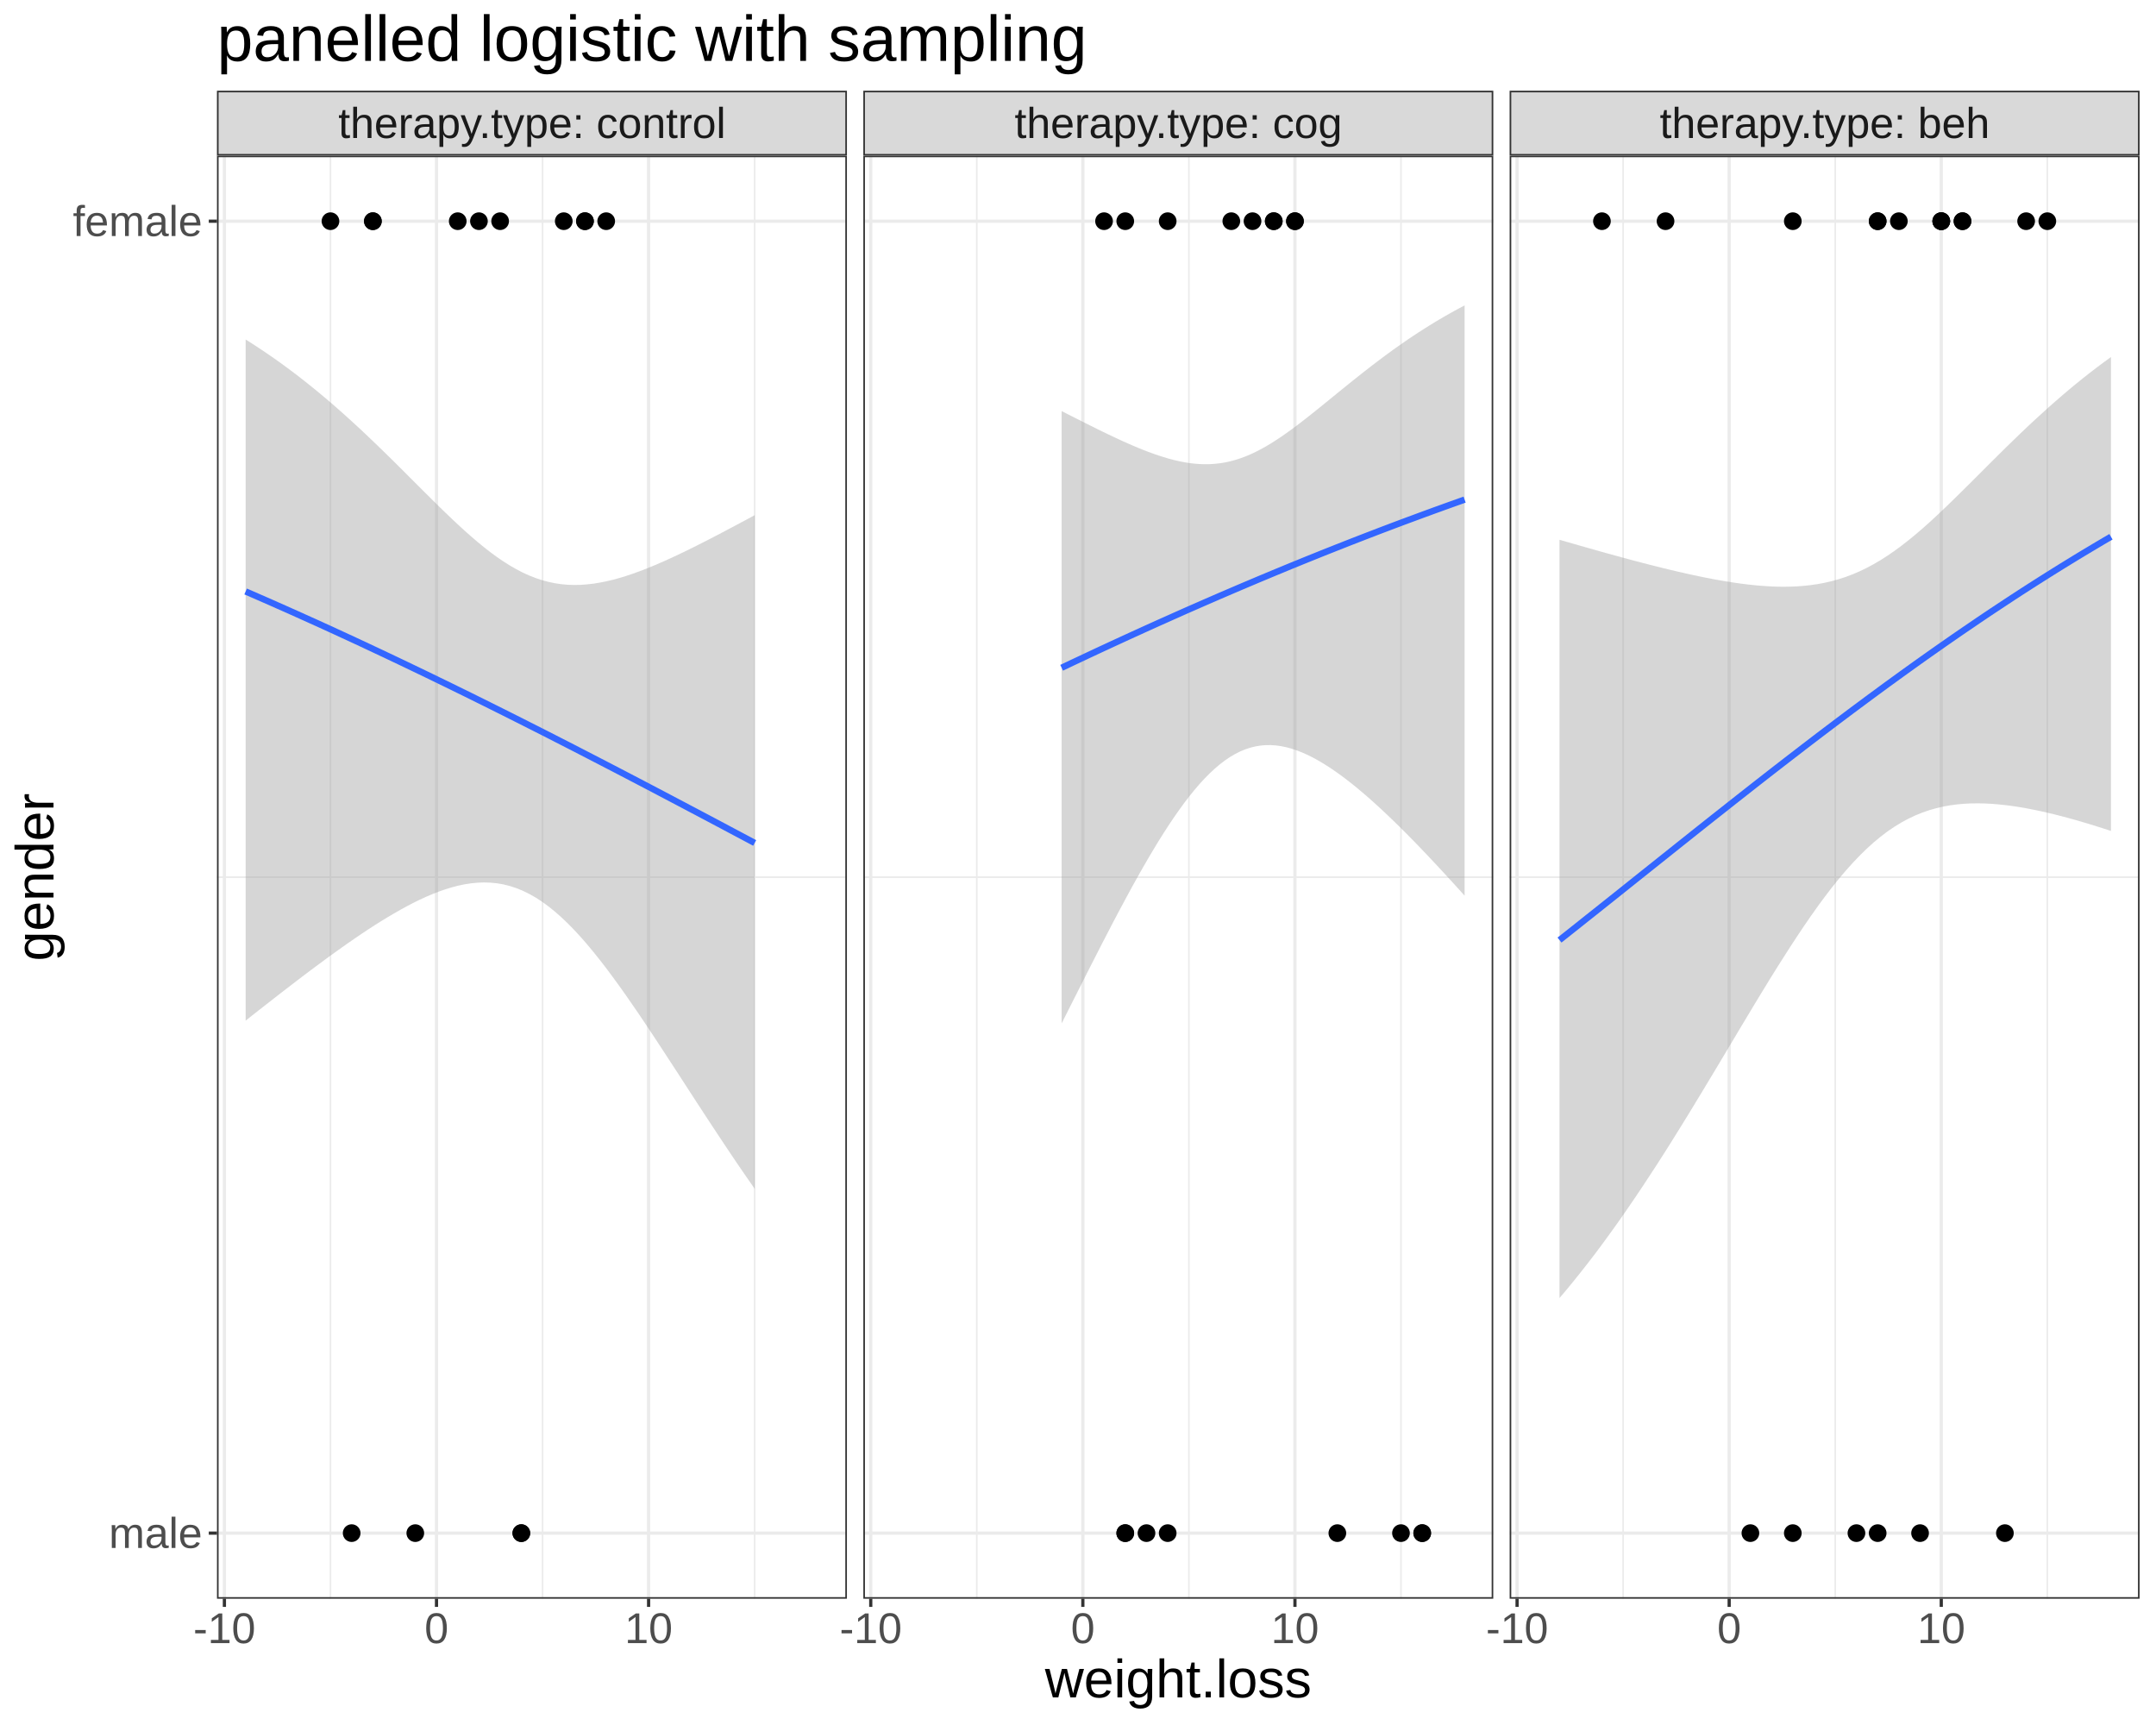
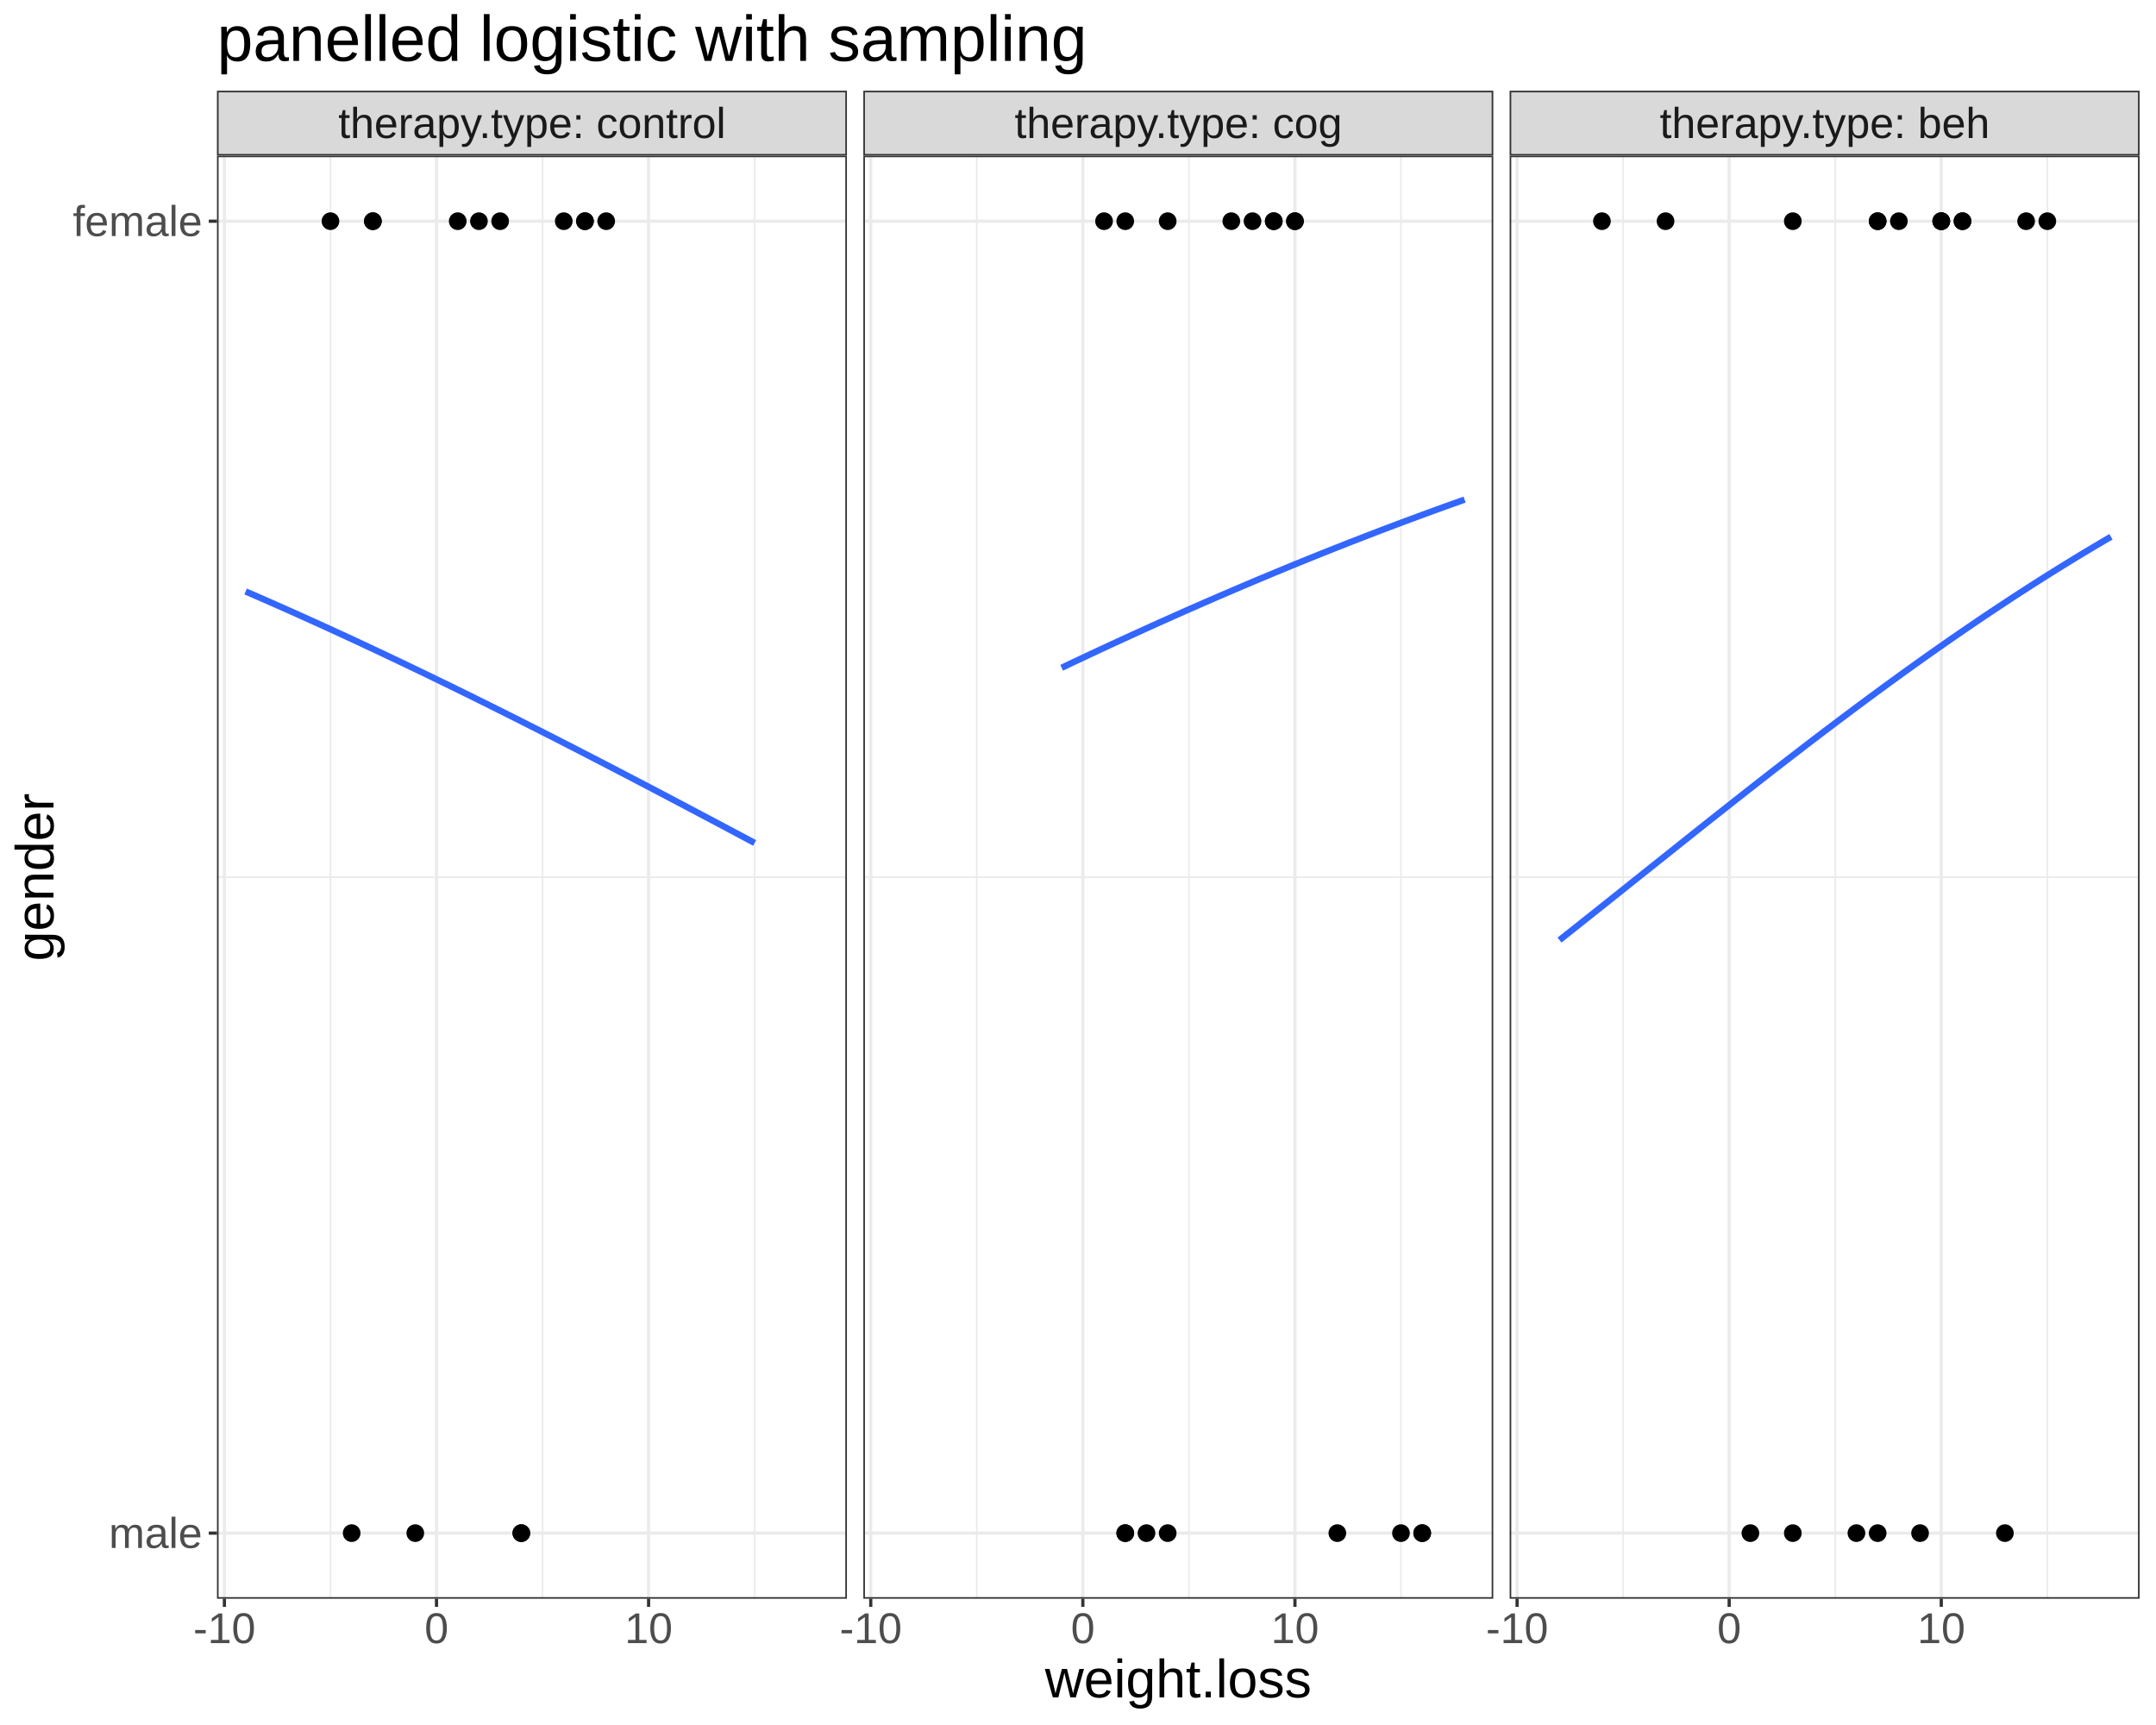
<svg xmlns="http://www.w3.org/2000/svg" viewBox="0 0 720.00 576.00">
  <defs>
    <style type="text/css">
    line, polyline, polygon, path, rect, circle {
      fill: none;
      stroke: #000000;
      stroke-linecap: round;
      stroke-linejoin: round;
      stroke-miterlimit: 10.00;
    }
  </style>
  </defs>
  <rect width="100%" height="100%" style="stroke: none; fill: #FFFFFF;" />
  <rect x="0.00" y="0.00" width="720.00" height="576.00" style="stroke-width: 1.07; stroke: #FFFFFF; fill: #FFFFFF;" />
  <defs>
    <clipPath id="cpNzIuNDZ8MjgyLjgzfDUzMy44M3w1MS45Ng==">
      <rect x="72.46" y="51.96" width="210.37" height="481.87" />
    </clipPath>
  </defs>
  <rect x="72.46" y="51.96" width="210.37" height="481.87" style="stroke-width: 1.07; stroke: none; fill: #FFFFFF;" clip-path="url(#cpNzIuNDZ8MjgyLjgzfDUzMy44M3w1MS45Ng==)" />
  <polyline points="72.46,292.90 282.83,292.90 " style="stroke-width: 0.53; stroke: #EBEBEB; stroke-linecap: butt;" clip-path="url(#cpNzIuNDZ8MjgyLjgzfDUzMy44M3w1MS45Ng==)" />
  <polyline points="110.36,533.83 110.36,51.96 " style="stroke-width: 0.53; stroke: #EBEBEB; stroke-linecap: butt;" clip-path="url(#cpNzIuNDZ8MjgyLjgzfDUzMy44M3w1MS45Ng==)" />
  <polyline points="181.19,533.83 181.19,51.96 " style="stroke-width: 0.53; stroke: #EBEBEB; stroke-linecap: butt;" clip-path="url(#cpNzIuNDZ8MjgyLjgzfDUzMy44M3w1MS45Ng==)" />
  <polyline points="252.02,533.83 252.02,51.96 " style="stroke-width: 0.53; stroke: #EBEBEB; stroke-linecap: butt;" clip-path="url(#cpNzIuNDZ8MjgyLjgzfDUzMy44M3w1MS45Ng==)" />
  <polyline points="72.46,511.93 282.83,511.93 " style="stroke-width: 1.07; stroke: #EBEBEB; stroke-linecap: butt;" clip-path="url(#cpNzIuNDZ8MjgyLjgzfDUzMy44M3w1MS45Ng==)" />
  <polyline points="72.46,73.86 282.83,73.86 " style="stroke-width: 1.07; stroke: #EBEBEB; stroke-linecap: butt;" clip-path="url(#cpNzIuNDZ8MjgyLjgzfDUzMy44M3w1MS45Ng==)" />
  <polyline points="74.94,533.83 74.94,51.96 " style="stroke-width: 1.07; stroke: #EBEBEB; stroke-linecap: butt;" clip-path="url(#cpNzIuNDZ8MjgyLjgzfDUzMy44M3w1MS45Ng==)" />
  <polyline points="145.77,533.83 145.77,51.96 " style="stroke-width: 1.07; stroke: #EBEBEB; stroke-linecap: butt;" clip-path="url(#cpNzIuNDZ8MjgyLjgzfDUzMy44M3w1MS45Ng==)" />
  <polyline points="216.60,533.83 216.60,51.96 " style="stroke-width: 1.07; stroke: #EBEBEB; stroke-linecap: butt;" clip-path="url(#cpNzIuNDZ8MjgyLjgzfDUzMy44M3w1MS45Ng==)" />
  <circle cx="159.94" cy="73.86" r="1.95pt" style="stroke-width: 0.71; fill: #000000;" clip-path="url(#cpNzIuNDZ8MjgyLjgzfDUzMy44M3w1MS45Ng==)" />
  <circle cx="174.10" cy="511.93" r="1.95pt" style="stroke-width: 0.71; fill: #000000;" clip-path="url(#cpNzIuNDZ8MjgyLjgzfDUzMy44M3w1MS45Ng==)" />
  <circle cx="174.10" cy="511.93" r="1.95pt" style="stroke-width: 0.71; fill: #000000;" clip-path="url(#cpNzIuNDZ8MjgyLjgzfDUzMy44M3w1MS45Ng==)" />
  <circle cx="110.36" cy="73.86" r="1.95pt" style="stroke-width: 0.71; fill: #000000;" clip-path="url(#cpNzIuNDZ8MjgyLjgzfDUzMy44M3w1MS45Ng==)" />
  <circle cx="188.27" cy="73.86" r="1.95pt" style="stroke-width: 0.71; fill: #000000;" clip-path="url(#cpNzIuNDZ8MjgyLjgzfDUzMy44M3w1MS45Ng==)" />
  <circle cx="202.44" cy="73.86" r="1.95pt" style="stroke-width: 0.71; fill: #000000;" clip-path="url(#cpNzIuNDZ8MjgyLjgzfDUzMy44M3w1MS45Ng==)" />
  <circle cx="138.69" cy="511.93" r="1.95pt" style="stroke-width: 0.71; fill: #000000;" clip-path="url(#cpNzIuNDZ8MjgyLjgzfDUzMy44M3w1MS45Ng==)" />
  <circle cx="124.52" cy="73.86" r="1.95pt" style="stroke-width: 0.71; fill: #000000;" clip-path="url(#cpNzIuNDZ8MjgyLjgzfDUzMy44M3w1MS45Ng==)" />
  <circle cx="195.35" cy="73.86" r="1.95pt" style="stroke-width: 0.71; fill: #000000;" clip-path="url(#cpNzIuNDZ8MjgyLjgzfDUzMy44M3w1MS45Ng==)" />
  <circle cx="152.86" cy="73.86" r="1.95pt" style="stroke-width: 0.71; fill: #000000;" clip-path="url(#cpNzIuNDZ8MjgyLjgzfDUzMy44M3w1MS45Ng==)" />
  <circle cx="117.44" cy="511.93" r="1.95pt" style="stroke-width: 0.71; fill: #000000;" clip-path="url(#cpNzIuNDZ8MjgyLjgzfDUzMy44M3w1MS45Ng==)" />
  <circle cx="167.02" cy="73.86" r="1.95pt" style="stroke-width: 0.71; fill: #000000;" clip-path="url(#cpNzIuNDZ8MjgyLjgzfDUzMy44M3w1MS45Ng==)" />
  <circle cx="124.52" cy="73.86" r="1.95pt" style="stroke-width: 0.71; fill: #000000;" clip-path="url(#cpNzIuNDZ8MjgyLjgzfDUzMy44M3w1MS45Ng==)" />
  <circle cx="195.35" cy="73.86" r="1.95pt" style="stroke-width: 0.71; fill: #000000;" clip-path="url(#cpNzIuNDZ8MjgyLjgzfDUzMy44M3w1MS45Ng==)" />
-   <polygon points="82.03,113.37 84.18,114.72 86.33,116.12 88.48,117.56 90.63,119.03 92.78,120.54 94.94,122.10 97.09,123.69 99.24,125.32 101.39,126.99 103.54,128.70 105.70,130.45 107.85,132.24 110.00,134.06 112.15,135.92 114.30,137.82 116.45,139.75 118.61,141.72 120.76,143.71 122.91,145.74 125.06,147.80 127.21,149.87 129.37,151.98 131.52,154.09 133.67,156.23 135.82,158.37 137.97,160.52 140.12,162.67 142.28,164.82 144.43,166.96 146.58,169.08 148.73,171.17 150.88,173.23 153.03,175.25 155.19,177.22 157.34,179.13 159.49,180.97 161.64,182.73 163.79,184.41 165.95,185.99 168.10,187.46 170.25,188.82 172.40,190.06 174.55,191.18 176.70,192.16 178.86,193.01 181.01,193.72 183.16,194.30 185.31,194.75 187.46,195.07 189.62,195.26 191.77,195.33 193.92,195.29 196.07,195.13 198.22,194.88 200.37,194.53 202.53,194.10 204.68,193.59 206.83,193.00 208.98,192.35 211.13,191.63 213.29,190.86 215.44,190.04 217.59,189.17 219.74,188.27 221.89,187.33 224.04,186.35 226.20,185.35 228.35,184.32 230.50,183.27 232.65,182.20 234.80,181.11 236.96,180.01 239.11,178.89 241.26,177.77 243.41,176.63 245.56,175.49 247.71,174.34 249.87,173.19 252.02,172.03 252.02,396.94 249.87,393.85 247.71,390.73 245.56,387.57 243.41,384.37 241.26,381.15 239.11,377.90 236.96,374.64 234.80,371.35 232.65,368.05 230.50,364.74 228.35,361.42 226.20,358.10 224.04,354.79 221.89,351.49 219.74,348.21 217.59,344.95 215.44,341.72 213.29,338.52 211.13,335.38 208.98,332.28 206.83,329.25 204.68,326.29 202.53,323.41 200.37,320.61 198.22,317.92 196.07,315.34 193.92,312.87 191.77,310.54 189.62,308.34 187.46,306.29 185.31,304.39 183.16,302.66 181.01,301.09 178.86,299.69 176.70,298.47 174.55,297.42 172.40,296.55 170.25,295.85 168.10,295.31 165.95,294.94 163.79,294.73 161.64,294.66 159.49,294.74 157.34,294.95 155.19,295.28 153.03,295.73 150.88,296.29 148.73,296.95 146.58,297.70 144.43,298.54 142.28,299.46 140.12,300.45 137.97,301.51 135.82,302.63 133.67,303.81 131.52,305.04 129.37,306.31 127.21,307.63 125.06,308.99 122.91,310.38 120.76,311.81 118.61,313.27 116.45,314.76 114.30,316.27 112.15,317.81 110.00,319.36 107.85,320.94 105.70,322.53 103.54,324.14 101.39,325.76 99.24,327.40 97.09,329.05 94.94,330.70 92.78,332.37 90.63,334.05 88.48,335.73 86.33,337.41 84.18,339.10 82.03,340.80 " style="stroke-width: 2.13; stroke: none; fill: #999999; fill-opacity: 0.40;" clip-path="url(#cpNzIuNDZ8MjgyLjgzfDUzMy44M3w1MS45Ng==)" />
  <polyline points="82.03,197.50 84.18,198.43 86.33,199.37 88.48,200.31 90.63,201.25 92.78,202.21 94.94,203.16 97.09,204.12 99.24,205.08 101.39,206.05 103.54,207.02 105.70,207.99 107.85,208.97 110.00,209.95 112.15,210.94 114.30,211.93 116.45,212.92 118.61,213.92 120.76,214.92 122.91,215.93 125.06,216.94 127.21,217.95 129.37,218.97 131.52,219.99 133.67,221.01 135.82,222.04 137.97,223.07 140.12,224.10 142.28,225.14 144.43,226.18 146.58,227.23 148.73,228.27 150.88,229.32 153.03,230.38 155.19,231.43 157.34,232.49 159.49,233.56 161.64,234.62 163.79,235.69 165.95,236.77 168.10,237.84 170.25,238.92 172.40,240.00 174.55,241.08 176.70,242.17 178.86,243.26 181.01,244.35 183.16,245.44 185.31,246.54 187.46,247.64 189.62,248.74 191.77,249.84 193.92,250.95 196.07,252.06 198.22,253.17 200.37,254.28 202.53,255.40 204.68,256.51 206.83,257.63 208.98,258.75 211.13,259.87 213.29,261.00 215.44,262.12 217.59,263.25 219.74,264.38 221.89,265.51 224.04,266.64 226.20,267.78 228.35,268.91 230.50,270.05 232.65,271.18 234.80,272.32 236.96,273.46 239.11,274.60 241.26,275.74 243.41,276.89 245.56,278.03 247.71,279.17 249.87,280.32 252.02,281.47 " style="stroke-width: 2.13; stroke: #3366FF; stroke-linecap: butt;" clip-path="url(#cpNzIuNDZ8MjgyLjgzfDUzMy44M3w1MS45Ng==)" />
  <rect x="72.46" y="51.96" width="210.37" height="481.87" style="stroke-width: 1.07; stroke: #333333;" clip-path="url(#cpNzIuNDZ8MjgyLjgzfDUzMy44M3w1MS45Ng==)" />
  <defs>
    <clipPath id="cpMC4wMHw3MjAuMDB8NTc2LjAwfDAuMDA=">
      <rect x="0.00" y="0.00" width="720.00" height="576.00" />
    </clipPath>
  </defs>
  <defs>
    <clipPath id="cpMjg4LjMxfDQ5OC42N3w1MzMuODN8NTEuOTY=">
      <rect x="288.31" y="51.96" width="210.37" height="481.87" />
    </clipPath>
  </defs>
  <rect x="288.31" y="51.96" width="210.37" height="481.87" style="stroke-width: 1.07; stroke: none; fill: #FFFFFF;" clip-path="url(#cpMjg4LjMxfDQ5OC42N3w1MzMuODN8NTEuOTY=)" />
  <polyline points="288.31,292.90 498.67,292.90 " style="stroke-width: 0.53; stroke: #EBEBEB; stroke-linecap: butt;" clip-path="url(#cpMjg4LjMxfDQ5OC42N3w1MzMuODN8NTEuOTY=)" />
  <polyline points="326.20,533.83 326.20,51.96 " style="stroke-width: 0.53; stroke: #EBEBEB; stroke-linecap: butt;" clip-path="url(#cpMjg4LjMxfDQ5OC42N3w1MzMuODN8NTEuOTY=)" />
  <polyline points="397.03,533.83 397.03,51.96 " style="stroke-width: 0.53; stroke: #EBEBEB; stroke-linecap: butt;" clip-path="url(#cpMjg4LjMxfDQ5OC42N3w1MzMuODN8NTEuOTY=)" />
  <polyline points="467.86,533.83 467.86,51.96 " style="stroke-width: 0.53; stroke: #EBEBEB; stroke-linecap: butt;" clip-path="url(#cpMjg4LjMxfDQ5OC42N3w1MzMuODN8NTEuOTY=)" />
  <polyline points="288.31,511.93 498.67,511.93 " style="stroke-width: 1.07; stroke: #EBEBEB; stroke-linecap: butt;" clip-path="url(#cpMjg4LjMxfDQ5OC42N3w1MzMuODN8NTEuOTY=)" />
  <polyline points="288.31,73.86 498.67,73.86 " style="stroke-width: 1.07; stroke: #EBEBEB; stroke-linecap: butt;" clip-path="url(#cpMjg4LjMxfDQ5OC42N3w1MzMuODN8NTEuOTY=)" />
  <polyline points="290.79,533.83 290.79,51.96 " style="stroke-width: 1.07; stroke: #EBEBEB; stroke-linecap: butt;" clip-path="url(#cpMjg4LjMxfDQ5OC42N3w1MzMuODN8NTEuOTY=)" />
  <polyline points="361.62,533.83 361.62,51.96 " style="stroke-width: 1.07; stroke: #EBEBEB; stroke-linecap: butt;" clip-path="url(#cpMjg4LjMxfDQ5OC42N3w1MzMuODN8NTEuOTY=)" />
  <polyline points="432.45,533.83 432.45,51.96 " style="stroke-width: 1.07; stroke: #EBEBEB; stroke-linecap: butt;" clip-path="url(#cpMjg4LjMxfDQ5OC42N3w1MzMuODN8NTEuOTY=)" />
  <circle cx="389.95" cy="73.86" r="1.95pt" style="stroke-width: 0.71; fill: #000000;" clip-path="url(#cpMjg4LjMxfDQ5OC42N3w1MzMuODN8NTEuOTY=)" />
  <circle cx="425.37" cy="73.86" r="1.95pt" style="stroke-width: 0.71; fill: #000000;" clip-path="url(#cpMjg4LjMxfDQ5OC42N3w1MzMuODN8NTEuOTY=)" />
  <circle cx="432.45" cy="73.86" r="1.95pt" style="stroke-width: 0.71; fill: #000000;" clip-path="url(#cpMjg4LjMxfDQ5OC42N3w1MzMuODN8NTEuOTY=)" />
  <circle cx="411.20" cy="73.86" r="1.95pt" style="stroke-width: 0.71; fill: #000000;" clip-path="url(#cpMjg4LjMxfDQ5OC42N3w1MzMuODN8NTEuOTY=)" />
  <circle cx="418.28" cy="73.86" r="1.95pt" style="stroke-width: 0.71; fill: #000000;" clip-path="url(#cpMjg4LjMxfDQ5OC42N3w1MzMuODN8NTEuOTY=)" />
  <circle cx="425.37" cy="73.86" r="1.95pt" style="stroke-width: 0.71; fill: #000000;" clip-path="url(#cpMjg4LjMxfDQ5OC42N3w1MzMuODN8NTEuOTY=)" />
  <circle cx="432.45" cy="73.86" r="1.95pt" style="stroke-width: 0.71; fill: #000000;" clip-path="url(#cpMjg4LjMxfDQ5OC42N3w1MzMuODN8NTEuOTY=)" />
  <circle cx="474.95" cy="511.93" r="1.95pt" style="stroke-width: 0.71; fill: #000000;" clip-path="url(#cpMjg4LjMxfDQ5OC42N3w1MzMuODN8NTEuOTY=)" />
  <circle cx="389.95" cy="511.93" r="1.95pt" style="stroke-width: 0.71; fill: #000000;" clip-path="url(#cpMjg4LjMxfDQ5OC42N3w1MzMuODN8NTEuOTY=)" />
  <circle cx="375.78" cy="511.93" r="1.95pt" style="stroke-width: 0.71; fill: #000000;" clip-path="url(#cpMjg4LjMxfDQ5OC42N3w1MzMuODN8NTEuOTY=)" />
  <circle cx="467.86" cy="511.93" r="1.95pt" style="stroke-width: 0.71; fill: #000000;" clip-path="url(#cpMjg4LjMxfDQ5OC42N3w1MzMuODN8NTEuOTY=)" />
  <circle cx="474.95" cy="511.93" r="1.95pt" style="stroke-width: 0.71; fill: #000000;" clip-path="url(#cpMjg4LjMxfDQ5OC42N3w1MzMuODN8NTEuOTY=)" />
  <circle cx="375.78" cy="511.93" r="1.95pt" style="stroke-width: 0.71; fill: #000000;" clip-path="url(#cpMjg4LjMxfDQ5OC42N3w1MzMuODN8NTEuOTY=)" />
  <circle cx="382.87" cy="511.93" r="1.95pt" style="stroke-width: 0.71; fill: #000000;" clip-path="url(#cpMjg4LjMxfDQ5OC42N3w1MzMuODN8NTEuOTY=)" />
  <circle cx="375.78" cy="73.86" r="1.95pt" style="stroke-width: 0.71; fill: #000000;" clip-path="url(#cpMjg4LjMxfDQ5OC42N3w1MzMuODN8NTEuOTY=)" />
  <circle cx="368.70" cy="73.86" r="1.95pt" style="stroke-width: 0.71; fill: #000000;" clip-path="url(#cpMjg4LjMxfDQ5OC42N3w1MzMuODN8NTEuOTY=)" />
  <circle cx="446.61" cy="511.93" r="1.95pt" style="stroke-width: 0.71; fill: #000000;" clip-path="url(#cpMjg4LjMxfDQ5OC42N3w1MzMuODN8NTEuOTY=)" />
-   <polygon points="354.54,137.27 356.24,138.13 357.94,139.00 359.65,139.86 361.35,140.72 363.05,141.57 364.76,142.42 366.46,143.27 368.16,144.10 369.87,144.93 371.57,145.74 373.27,146.53 374.98,147.32 376.68,148.08 378.38,148.82 380.09,149.54 381.79,150.23 383.49,150.89 385.20,151.51 386.90,152.10 388.61,152.64 390.31,153.15 392.01,153.60 393.72,153.99 395.42,154.33 397.12,154.61 398.83,154.81 400.53,154.95 402.23,155.01 403.94,154.99 405.64,154.88 407.34,154.70 409.05,154.42 410.75,154.06 412.45,153.60 414.16,153.06 415.86,152.43 417.57,151.72 419.27,150.92 420.97,150.05 422.68,149.10 424.38,148.09 426.08,147.01 427.79,145.88 429.49,144.70 431.19,143.47 432.90,142.21 434.60,140.91 436.30,139.59 438.01,138.24 439.71,136.88 441.41,135.50 443.12,134.12 444.82,132.73 446.52,131.34 448.23,129.96 449.93,128.58 451.64,127.21 453.34,125.85 455.04,124.50 456.75,123.17 458.45,121.85 460.15,120.56 461.86,119.28 463.56,118.02 465.26,116.78 466.97,115.57 468.67,114.38 470.37,113.21 472.08,112.07 473.78,110.95 475.48,109.86 477.19,108.79 478.89,107.74 480.60,106.72 482.30,105.72 484.00,104.75 485.71,103.80 487.41,102.88 489.11,101.98 489.11,299.08 487.41,297.19 485.71,295.32 484.00,293.45 482.30,291.60 480.60,289.76 478.89,287.93 477.19,286.12 475.48,284.33 473.78,282.55 472.08,280.80 470.37,279.06 468.67,277.35 466.97,275.66 465.26,274.00 463.56,272.37 461.86,270.76 460.15,269.18 458.45,267.64 456.75,266.13 455.04,264.66 453.34,263.24 451.64,261.85 449.93,260.51 448.23,259.22 446.52,257.99 444.82,256.81 443.12,255.69 441.41,254.63 439.71,253.65 438.01,252.74 436.30,251.91 434.60,251.16 432.90,250.51 431.19,249.95 429.49,249.49 427.79,249.14 426.08,248.91 424.38,248.80 422.68,248.81 420.97,248.95 419.27,249.23 417.57,249.65 415.86,250.21 414.16,250.92 412.45,251.78 410.75,252.78 409.05,253.94 407.34,255.24 405.64,256.69 403.94,258.28 402.23,260.00 400.53,261.86 398.83,263.85 397.12,265.96 395.42,268.19 393.72,270.53 392.01,272.98 390.31,275.52 388.61,278.15 386.90,280.87 385.20,283.67 383.49,286.55 381.79,289.49 380.09,292.49 378.38,295.55 376.68,298.67 374.98,301.83 373.27,305.03 371.57,308.26 369.87,311.53 368.16,314.83 366.46,318.15 364.76,321.49 363.05,324.84 361.35,328.21 359.65,331.58 357.94,334.96 356.24,338.34 354.54,341.72 " style="stroke-width: 2.13; stroke: none; fill: #999999; fill-opacity: 0.40;" clip-path="url(#cpMjg4LjMxfDQ5OC42N3w1MzMuODN8NTEuOTY=)" />
  <polyline points="354.54,222.98 356.24,222.17 357.94,221.36 359.65,220.56 361.35,219.76 363.05,218.96 364.76,218.16 366.46,217.36 368.16,216.57 369.87,215.78 371.57,214.99 373.27,214.21 374.98,213.42 376.68,212.64 378.38,211.86 380.09,211.09 381.79,210.31 383.49,209.54 385.20,208.77 386.90,208.00 388.61,207.24 390.31,206.48 392.01,205.72 393.72,204.96 395.42,204.20 397.12,203.45 398.83,202.70 400.53,201.96 402.23,201.21 403.94,200.47 405.64,199.73 407.34,198.99 409.05,198.26 410.75,197.53 412.45,196.80 414.16,196.07 415.86,195.35 417.57,194.63 419.27,193.91 420.97,193.19 422.68,192.48 424.38,191.77 426.08,191.06 427.79,190.36 429.49,189.65 431.19,188.95 432.90,188.26 434.60,187.56 436.30,186.87 438.01,186.18 439.71,185.50 441.41,184.81 443.12,184.13 444.82,183.46 446.52,182.78 448.23,182.11 449.93,181.44 451.64,180.77 453.34,180.11 455.04,179.45 456.75,178.79 458.45,178.14 460.15,177.48 461.86,176.83 463.56,176.19 465.26,175.54 466.97,174.90 468.67,174.26 470.37,173.63 472.08,173.00 473.78,172.37 475.48,171.74 477.19,171.12 478.89,170.49 480.60,169.88 482.30,169.26 484.00,168.65 485.71,168.04 487.41,167.43 489.11,166.83 " style="stroke-width: 2.13; stroke: #3366FF; stroke-linecap: butt;" clip-path="url(#cpMjg4LjMxfDQ5OC42N3w1MzMuODN8NTEuOTY=)" />
  <rect x="288.31" y="51.96" width="210.37" height="481.87" style="stroke-width: 1.07; stroke: #333333;" clip-path="url(#cpMjg4LjMxfDQ5OC42N3w1MzMuODN8NTEuOTY=)" />
  <defs>
    <clipPath id="cpMC4wMHw3MjAuMDB8NTc2LjAwfDAuMDA=">
      <rect x="0.00" y="0.00" width="720.00" height="576.00" />
    </clipPath>
  </defs>
  <defs>
    <clipPath id="cpNTA0LjE1fDcxNC41Mnw1MzMuODN8NTEuOTY=">
      <rect x="504.15" y="51.96" width="210.37" height="481.87" />
    </clipPath>
  </defs>
  <rect x="504.15" y="51.96" width="210.37" height="481.87" style="stroke-width: 1.07; stroke: none; fill: #FFFFFF;" clip-path="url(#cpNTA0LjE1fDcxNC41Mnw1MzMuODN8NTEuOTY=)" />
  <polyline points="504.15,292.90 714.52,292.90 " style="stroke-width: 0.53; stroke: #EBEBEB; stroke-linecap: butt;" clip-path="url(#cpNTA0LjE1fDcxNC41Mnw1MzMuODN8NTEuOTY=)" />
  <polyline points="542.05,533.83 542.05,51.96 " style="stroke-width: 0.53; stroke: #EBEBEB; stroke-linecap: butt;" clip-path="url(#cpNTA0LjE1fDcxNC41Mnw1MzMuODN8NTEuOTY=)" />
  <polyline points="612.88,533.83 612.88,51.96 " style="stroke-width: 0.53; stroke: #EBEBEB; stroke-linecap: butt;" clip-path="url(#cpNTA0LjE1fDcxNC41Mnw1MzMuODN8NTEuOTY=)" />
  <polyline points="683.71,533.83 683.71,51.96 " style="stroke-width: 0.53; stroke: #EBEBEB; stroke-linecap: butt;" clip-path="url(#cpNTA0LjE1fDcxNC41Mnw1MzMuODN8NTEuOTY=)" />
  <polyline points="504.15,511.93 714.52,511.93 " style="stroke-width: 1.07; stroke: #EBEBEB; stroke-linecap: butt;" clip-path="url(#cpNTA0LjE1fDcxNC41Mnw1MzMuODN8NTEuOTY=)" />
  <polyline points="504.15,73.86 714.52,73.86 " style="stroke-width: 1.07; stroke: #EBEBEB; stroke-linecap: butt;" clip-path="url(#cpNTA0LjE1fDcxNC41Mnw1MzMuODN8NTEuOTY=)" />
  <polyline points="506.63,533.83 506.63,51.96 " style="stroke-width: 1.07; stroke: #EBEBEB; stroke-linecap: butt;" clip-path="url(#cpNTA0LjE1fDcxNC41Mnw1MzMuODN8NTEuOTY=)" />
  <polyline points="577.46,533.83 577.46,51.96 " style="stroke-width: 1.07; stroke: #EBEBEB; stroke-linecap: butt;" clip-path="url(#cpNTA0LjE1fDcxNC41Mnw1MzMuODN8NTEuOTY=)" />
  <polyline points="648.29,533.83 648.29,51.96 " style="stroke-width: 1.07; stroke: #EBEBEB; stroke-linecap: butt;" clip-path="url(#cpNTA0LjE1fDcxNC41Mnw1MzMuODN8NTEuOTY=)" />
  <circle cx="627.05" cy="73.86" r="1.95pt" style="stroke-width: 0.71; fill: #000000;" clip-path="url(#cpNTA0LjE1fDcxNC41Mnw1MzMuODN8NTEuOTY=)" />
  <circle cx="584.55" cy="511.93" r="1.95pt" style="stroke-width: 0.71; fill: #000000;" clip-path="url(#cpNTA0LjE1fDcxNC41Mnw1MzMuODN8NTEuOTY=)" />
  <circle cx="669.54" cy="511.93" r="1.95pt" style="stroke-width: 0.71; fill: #000000;" clip-path="url(#cpNTA0LjE1fDcxNC41Mnw1MzMuODN8NTEuOTY=)" />
  <circle cx="556.21" cy="73.86" r="1.95pt" style="stroke-width: 0.71; fill: #000000;" clip-path="url(#cpNTA0LjE1fDcxNC41Mnw1MzMuODN8NTEuOTY=)" />
  <circle cx="534.97" cy="73.86" r="1.95pt" style="stroke-width: 0.71; fill: #000000;" clip-path="url(#cpNTA0LjE1fDcxNC41Mnw1MzMuODN8NTEuOTY=)" />
  <circle cx="655.38" cy="73.86" r="1.95pt" style="stroke-width: 0.71; fill: #000000;" clip-path="url(#cpNTA0LjE1fDcxNC41Mnw1MzMuODN8NTEuOTY=)" />
  <circle cx="598.71" cy="73.86" r="1.95pt" style="stroke-width: 0.71; fill: #000000;" clip-path="url(#cpNTA0LjE1fDcxNC41Mnw1MzMuODN8NTEuOTY=)" />
  <circle cx="627.05" cy="511.93" r="1.95pt" style="stroke-width: 0.71; fill: #000000;" clip-path="url(#cpNTA0LjE1fDcxNC41Mnw1MzMuODN8NTEuOTY=)" />
  <circle cx="676.63" cy="73.86" r="1.95pt" style="stroke-width: 0.71; fill: #000000;" clip-path="url(#cpNTA0LjE1fDcxNC41Mnw1MzMuODN8NTEuOTY=)" />
  <circle cx="648.29" cy="73.86" r="1.95pt" style="stroke-width: 0.71; fill: #000000;" clip-path="url(#cpNTA0LjE1fDcxNC41Mnw1MzMuODN8NTEuOTY=)" />
  <circle cx="634.13" cy="73.86" r="1.95pt" style="stroke-width: 0.71; fill: #000000;" clip-path="url(#cpNTA0LjE1fDcxNC41Mnw1MzMuODN8NTEuOTY=)" />
  <circle cx="683.71" cy="73.86" r="1.95pt" style="stroke-width: 0.71; fill: #000000;" clip-path="url(#cpNTA0LjE1fDcxNC41Mnw1MzMuODN8NTEuOTY=)" />
  <circle cx="598.71" cy="511.93" r="1.95pt" style="stroke-width: 0.71; fill: #000000;" clip-path="url(#cpNTA0LjE1fDcxNC41Mnw1MzMuODN8NTEuOTY=)" />
  <circle cx="627.05" cy="73.86" r="1.95pt" style="stroke-width: 0.71; fill: #000000;" clip-path="url(#cpNTA0LjE1fDcxNC41Mnw1MzMuODN8NTEuOTY=)" />
  <circle cx="619.96" cy="511.93" r="1.95pt" style="stroke-width: 0.71; fill: #000000;" clip-path="url(#cpNTA0LjE1fDcxNC41Mnw1MzMuODN8NTEuOTY=)" />
  <circle cx="648.29" cy="73.86" r="1.95pt" style="stroke-width: 0.71; fill: #000000;" clip-path="url(#cpNTA0LjE1fDcxNC41Mnw1MzMuODN8NTEuOTY=)" />
  <circle cx="641.21" cy="511.93" r="1.95pt" style="stroke-width: 0.71; fill: #000000;" clip-path="url(#cpNTA0LjE1fDcxNC41Mnw1MzMuODN8NTEuOTY=)" />
  <circle cx="648.29" cy="73.86" r="1.95pt" style="stroke-width: 0.71; fill: #000000;" clip-path="url(#cpNTA0LjE1fDcxNC41Mnw1MzMuODN8NTEuOTY=)" />
  <circle cx="655.38" cy="73.86" r="1.95pt" style="stroke-width: 0.71; fill: #000000;" clip-path="url(#cpNTA0LjE1fDcxNC41Mnw1MzMuODN8NTEuOTY=)" />
-   <polygon points="520.80,180.24 523.13,180.91 525.46,181.58 527.79,182.25 530.12,182.91 532.46,183.57 534.79,184.23 537.12,184.88 539.45,185.52 541.78,186.16 544.11,186.79 546.44,187.41 548.77,188.02 551.10,188.62 553.44,189.21 555.77,189.79 558.10,190.35 560.43,190.90 562.76,191.43 565.09,191.95 567.42,192.44 569.75,192.92 572.08,193.37 574.42,193.79 576.75,194.18 579.08,194.55 581.41,194.88 583.74,195.17 586.07,195.42 588.40,195.62 590.73,195.78 593.06,195.88 595.40,195.92 597.73,195.89 600.06,195.80 602.39,195.62 604.72,195.37 607.05,195.03 609.38,194.59 611.71,194.05 614.04,193.40 616.38,192.64 618.71,191.76 621.04,190.76 623.37,189.64 625.70,188.39 628.03,187.02 630.36,185.53 632.69,183.93 635.02,182.21 637.36,180.39 639.69,178.48 642.02,176.48 644.35,174.40 646.68,172.26 649.01,170.06 651.34,167.82 653.67,165.54 656.00,163.24 658.34,160.92 660.67,158.59 663.00,156.26 665.33,153.93 667.66,151.62 669.99,149.32 672.32,147.05 674.65,144.80 676.98,142.58 679.32,140.40 681.65,138.26 683.98,136.15 686.31,134.09 688.64,132.07 690.97,130.09 693.30,128.16 695.63,126.28 697.97,124.44 700.30,122.65 702.63,120.91 704.96,119.22 704.96,277.46 702.63,276.70 700.30,275.96 697.97,275.24 695.63,274.54 693.30,273.86 690.97,273.21 688.64,272.59 686.31,271.99 683.98,271.43 681.65,270.90 679.32,270.41 676.98,269.95 674.65,269.54 672.32,269.18 669.99,268.87 667.66,268.62 665.33,268.42 663.00,268.30 660.67,268.24 658.34,268.27 656.00,268.38 653.67,268.59 651.34,268.89 649.01,269.31 646.68,269.85 644.35,270.51 642.02,271.31 639.69,272.25 637.36,273.35 635.02,274.61 632.69,276.03 630.36,277.61 628.03,279.38 625.70,281.31 623.37,283.42 621.04,285.70 618.71,288.15 616.38,290.75 614.04,293.51 611.71,296.42 609.38,299.46 607.05,302.63 604.72,305.91 602.39,309.30 600.06,312.79 597.73,316.35 595.40,320.00 593.06,323.70 590.73,327.46 588.40,331.27 586.07,335.11 583.74,338.98 581.41,342.86 579.08,346.77 576.75,350.67 574.42,354.57 572.08,358.47 569.75,362.35 567.42,366.21 565.09,370.05 562.76,373.85 560.43,377.62 558.10,381.36 555.77,385.05 553.44,388.69 551.10,392.28 548.77,395.82 546.44,399.31 544.11,402.73 541.78,406.10 539.45,409.40 537.12,412.64 534.79,415.82 532.46,418.93 530.12,421.97 527.79,424.94 525.46,427.84 523.13,430.68 520.80,433.44 " style="stroke-width: 2.13; stroke: none; fill: #999999; fill-opacity: 0.40;" clip-path="url(#cpNTA0LjE1fDcxNC41Mnw1MzMuODN8NTEuOTY=)" />
  <polyline points="520.80,313.90 523.13,312.06 525.46,310.21 527.79,308.36 530.12,306.50 532.46,304.65 534.79,302.79 537.12,300.94 539.45,299.08 541.78,297.22 544.11,295.36 546.44,293.50 548.77,291.64 551.10,289.78 553.44,287.92 555.77,286.06 558.10,284.20 560.43,282.34 562.76,280.49 565.09,278.63 567.42,276.78 569.75,274.93 572.08,273.08 574.42,271.24 576.75,269.40 579.08,267.56 581.41,265.73 583.74,263.90 586.07,262.07 588.40,260.25 590.73,258.43 593.06,256.62 595.40,254.81 597.73,253.01 600.06,251.22 602.39,249.42 604.72,247.64 607.05,245.86 609.38,244.09 611.71,242.33 614.04,240.57 616.38,238.82 618.71,237.07 621.04,235.34 623.37,233.61 625.70,231.89 628.03,230.18 630.36,228.47 632.69,226.78 635.02,225.09 637.36,223.41 639.69,221.74 642.02,220.08 644.35,218.43 646.68,216.79 649.01,215.16 651.34,213.54 653.67,211.93 656.00,210.33 658.34,208.74 660.67,207.15 663.00,205.58 665.33,204.02 667.66,202.48 669.99,200.94 672.32,199.41 674.65,197.89 676.98,196.39 679.32,194.89 681.65,193.41 683.98,191.94 686.31,190.48 688.64,189.03 690.97,187.60 693.30,186.17 695.63,184.76 697.97,183.36 700.30,181.97 702.63,180.59 704.96,179.23 " style="stroke-width: 2.13; stroke: #3366FF; stroke-linecap: butt;" clip-path="url(#cpNTA0LjE1fDcxNC41Mnw1MzMuODN8NTEuOTY=)" />
  <rect x="504.15" y="51.96" width="210.37" height="481.87" style="stroke-width: 1.07; stroke: #333333;" clip-path="url(#cpNTA0LjE1fDcxNC41Mnw1MzMuODN8NTEuOTY=)" />
  <defs>
    <clipPath id="cpMC4wMHw3MjAuMDB8NTc2LjAwfDAuMDA=">
      <rect x="0.00" y="0.00" width="720.00" height="576.00" />
    </clipPath>
  </defs>
  <defs>
    <clipPath id="cpNzIuNDZ8MjgyLjgzfDUxLjk2fDMwLjMw">
      <rect x="72.46" y="30.30" width="210.37" height="21.66" />
    </clipPath>
  </defs>
  <rect x="72.46" y="30.30" width="210.37" height="21.66" style="stroke-width: 1.07; stroke: #333333; fill: #D9D9D9;" clip-path="url(#cpNzIuNDZ8MjgyLjgzfDUxLjk2fDMwLjMw)" />
  <g clip-path="url(#cpNzIuNDZ8MjgyLjgzfDUxLjk2fDMwLjMw)">
    <text x="112.97" y="46.08" style="font-size: 14.40px; fill: #1A1A1A; font-family: Liberation Sans;" textLength="129.34px" lengthAdjust="spacingAndGlyphs">therapy.type: control</text>
  </g>
  <defs>
    <clipPath id="cpMC4wMHw3MjAuMDB8NTc2LjAwfDAuMDA=">
      <rect x="0.00" y="0.00" width="720.00" height="576.00" />
    </clipPath>
  </defs>
  <defs>
    <clipPath id="cpMjg4LjMxfDQ5OC42N3w1MS45NnwzMC4zMA==">
      <rect x="288.31" y="30.30" width="210.37" height="21.66" />
    </clipPath>
  </defs>
  <rect x="288.31" y="30.30" width="210.37" height="21.66" style="stroke-width: 1.07; stroke: #333333; fill: #D9D9D9;" clip-path="url(#cpMjg4LjMxfDQ5OC42N3w1MS45NnwzMC4zMA==)" />
  <g clip-path="url(#cpMjg4LjMxfDQ5OC42N3w1MS45NnwzMC4zMA==)">
    <text x="338.82" y="46.08" style="font-size: 14.40px; fill: #1A1A1A; font-family: Liberation Sans;" textLength="109.34px" lengthAdjust="spacingAndGlyphs">therapy.type: cog</text>
  </g>
  <defs>
    <clipPath id="cpMC4wMHw3MjAuMDB8NTc2LjAwfDAuMDA=">
      <rect x="0.00" y="0.00" width="720.00" height="576.00" />
    </clipPath>
  </defs>
  <defs>
    <clipPath id="cpNTA0LjE1fDcxNC41Mnw1MS45NnwzMC4zMA==">
      <rect x="504.15" y="30.30" width="210.37" height="21.66" />
    </clipPath>
  </defs>
  <rect x="504.15" y="30.30" width="210.37" height="21.66" style="stroke-width: 1.07; stroke: #333333; fill: #D9D9D9;" clip-path="url(#cpNTA0LjE1fDcxNC41Mnw1MS45NnwzMC4zMA==)" />
  <g clip-path="url(#cpNTA0LjE1fDcxNC41Mnw1MS45NnwzMC4zMA==)">
    <text x="554.27" y="46.08" style="font-size: 14.40px; fill: #1A1A1A; font-family: Liberation Sans;" textLength="110.14px" lengthAdjust="spacingAndGlyphs">therapy.type: beh</text>
  </g>
  <defs>
    <clipPath id="cpMC4wMHw3MjAuMDB8NTc2LjAwfDAuMDA=">
      <rect x="0.00" y="0.00" width="720.00" height="576.00" />
    </clipPath>
  </defs>
  <polyline points="74.94,536.57 74.94,533.83 " style="stroke-width: 1.07; stroke: #333333; stroke-linecap: butt;" clip-path="url(#cpMC4wMHw3MjAuMDB8NTc2LjAwfDAuMDA=)" />
  <polyline points="145.77,536.57 145.77,533.83 " style="stroke-width: 1.07; stroke: #333333; stroke-linecap: butt;" clip-path="url(#cpMC4wMHw3MjAuMDB8NTc2LjAwfDAuMDA=)" />
  <polyline points="216.60,536.57 216.60,533.83 " style="stroke-width: 1.07; stroke: #333333; stroke-linecap: butt;" clip-path="url(#cpMC4wMHw3MjAuMDB8NTc2LjAwfDAuMDA=)" />
  <g clip-path="url(#cpMC4wMHw3MjAuMDB8NTc2LjAwfDAuMDA=)">
    <text x="64.54" y="548.67" style="font-size: 14.40px; fill: #4D4D4D; font-family: Liberation Sans;" textLength="20.80px" lengthAdjust="spacingAndGlyphs">-10</text>
  </g>
  <g clip-path="url(#cpMC4wMHw3MjAuMDB8NTc2LjAwfDAuMDA=)">
    <text x="141.77" y="548.67" style="font-size: 14.40px; fill: #4D4D4D; font-family: Liberation Sans;" textLength="8.00px" lengthAdjust="spacingAndGlyphs">0</text>
  </g>
  <g clip-path="url(#cpMC4wMHw3MjAuMDB8NTc2LjAwfDAuMDA=)">
    <text x="208.60" y="548.67" style="font-size: 14.40px; fill: #4D4D4D; font-family: Liberation Sans;" textLength="16.00px" lengthAdjust="spacingAndGlyphs">10</text>
  </g>
  <polyline points="290.79,536.57 290.79,533.83 " style="stroke-width: 1.07; stroke: #333333; stroke-linecap: butt;" clip-path="url(#cpMC4wMHw3MjAuMDB8NTc2LjAwfDAuMDA=)" />
  <polyline points="361.62,536.57 361.62,533.83 " style="stroke-width: 1.07; stroke: #333333; stroke-linecap: butt;" clip-path="url(#cpMC4wMHw3MjAuMDB8NTc2LjAwfDAuMDA=)" />
  <polyline points="432.45,536.57 432.45,533.83 " style="stroke-width: 1.07; stroke: #333333; stroke-linecap: butt;" clip-path="url(#cpMC4wMHw3MjAuMDB8NTc2LjAwfDAuMDA=)" />
  <g clip-path="url(#cpMC4wMHw3MjAuMDB8NTc2LjAwfDAuMDA=)">
    <text x="280.39" y="548.67" style="font-size: 14.40px; fill: #4D4D4D; font-family: Liberation Sans;" textLength="20.80px" lengthAdjust="spacingAndGlyphs">-10</text>
  </g>
  <g clip-path="url(#cpMC4wMHw3MjAuMDB8NTc2LjAwfDAuMDA=)">
    <text x="357.62" y="548.67" style="font-size: 14.40px; fill: #4D4D4D; font-family: Liberation Sans;" textLength="8.00px" lengthAdjust="spacingAndGlyphs">0</text>
  </g>
  <g clip-path="url(#cpMC4wMHw3MjAuMDB8NTc2LjAwfDAuMDA=)">
    <text x="424.45" y="548.67" style="font-size: 14.40px; fill: #4D4D4D; font-family: Liberation Sans;" textLength="16.00px" lengthAdjust="spacingAndGlyphs">10</text>
  </g>
  <polyline points="506.63,536.57 506.63,533.83 " style="stroke-width: 1.07; stroke: #333333; stroke-linecap: butt;" clip-path="url(#cpMC4wMHw3MjAuMDB8NTc2LjAwfDAuMDA=)" />
  <polyline points="577.46,536.57 577.46,533.83 " style="stroke-width: 1.07; stroke: #333333; stroke-linecap: butt;" clip-path="url(#cpMC4wMHw3MjAuMDB8NTc2LjAwfDAuMDA=)" />
  <polyline points="648.29,536.57 648.29,533.83 " style="stroke-width: 1.07; stroke: #333333; stroke-linecap: butt;" clip-path="url(#cpMC4wMHw3MjAuMDB8NTc2LjAwfDAuMDA=)" />
  <g clip-path="url(#cpMC4wMHw3MjAuMDB8NTc2LjAwfDAuMDA=)">
    <text x="496.24" y="548.67" style="font-size: 14.40px; fill: #4D4D4D; font-family: Liberation Sans;" textLength="20.80px" lengthAdjust="spacingAndGlyphs">-10</text>
  </g>
  <g clip-path="url(#cpMC4wMHw3MjAuMDB8NTc2LjAwfDAuMDA=)">
    <text x="573.46" y="548.67" style="font-size: 14.40px; fill: #4D4D4D; font-family: Liberation Sans;" textLength="8.00px" lengthAdjust="spacingAndGlyphs">0</text>
  </g>
  <g clip-path="url(#cpMC4wMHw3MjAuMDB8NTc2LjAwfDAuMDA=)">
    <text x="640.29" y="548.67" style="font-size: 14.40px; fill: #4D4D4D; font-family: Liberation Sans;" textLength="16.00px" lengthAdjust="spacingAndGlyphs">10</text>
  </g>
  <g clip-path="url(#cpMC4wMHw3MjAuMDB8NTc2LjAwfDAuMDA=)">
    <text x="36.34" y="516.88" style="font-size: 14.40px; fill: #4D4D4D; font-family: Liberation Sans;" textLength="31.19px" lengthAdjust="spacingAndGlyphs">male</text>
  </g>
  <g clip-path="url(#cpMC4wMHw3MjAuMDB8NTc2LjAwfDAuMDA=)">
    <text x="24.34" y="78.82" style="font-size: 14.40px; fill: #4D4D4D; font-family: Liberation Sans;" textLength="43.19px" lengthAdjust="spacingAndGlyphs">female</text>
  </g>
  <polyline points="69.72,511.93 72.46,511.93 " style="stroke-width: 1.07; stroke: #333333; stroke-linecap: butt;" clip-path="url(#cpMC4wMHw3MjAuMDB8NTc2LjAwfDAuMDA=)" />
  <polyline points="69.72,73.86 72.46,73.86 " style="stroke-width: 1.07; stroke: #333333; stroke-linecap: butt;" clip-path="url(#cpMC4wMHw3MjAuMDB8NTc2LjAwfDAuMDA=)" />
  <g clip-path="url(#cpMC4wMHw3MjAuMDB8NTc2LjAwfDAuMDA=)">
    <text x="348.96" y="566.79" style="font-size: 18.00px; font-family: Liberation Sans;" textLength="89.06px" lengthAdjust="spacingAndGlyphs">weight.loss</text>
  </g>
  <g clip-path="url(#cpMC4wMHw3MjAuMDB8NTc2LjAwfDAuMDA=)">
    <text transform="translate(17.87,320.94) rotate(-90)" style="font-size: 18.00px; font-family: Liberation Sans;" textLength="56.08px" lengthAdjust="spacingAndGlyphs">gender</text>
  </g>
  <g clip-path="url(#cpMC4wMHw3MjAuMDB8NTc2LjAwfDAuMDA=)">
    <text x="72.46" y="20.34" style="font-size: 21.60px; font-family: Liberation Sans;" textLength="290.55px" lengthAdjust="spacingAndGlyphs">panelled logistic with sampling</text>
  </g>
</svg>
